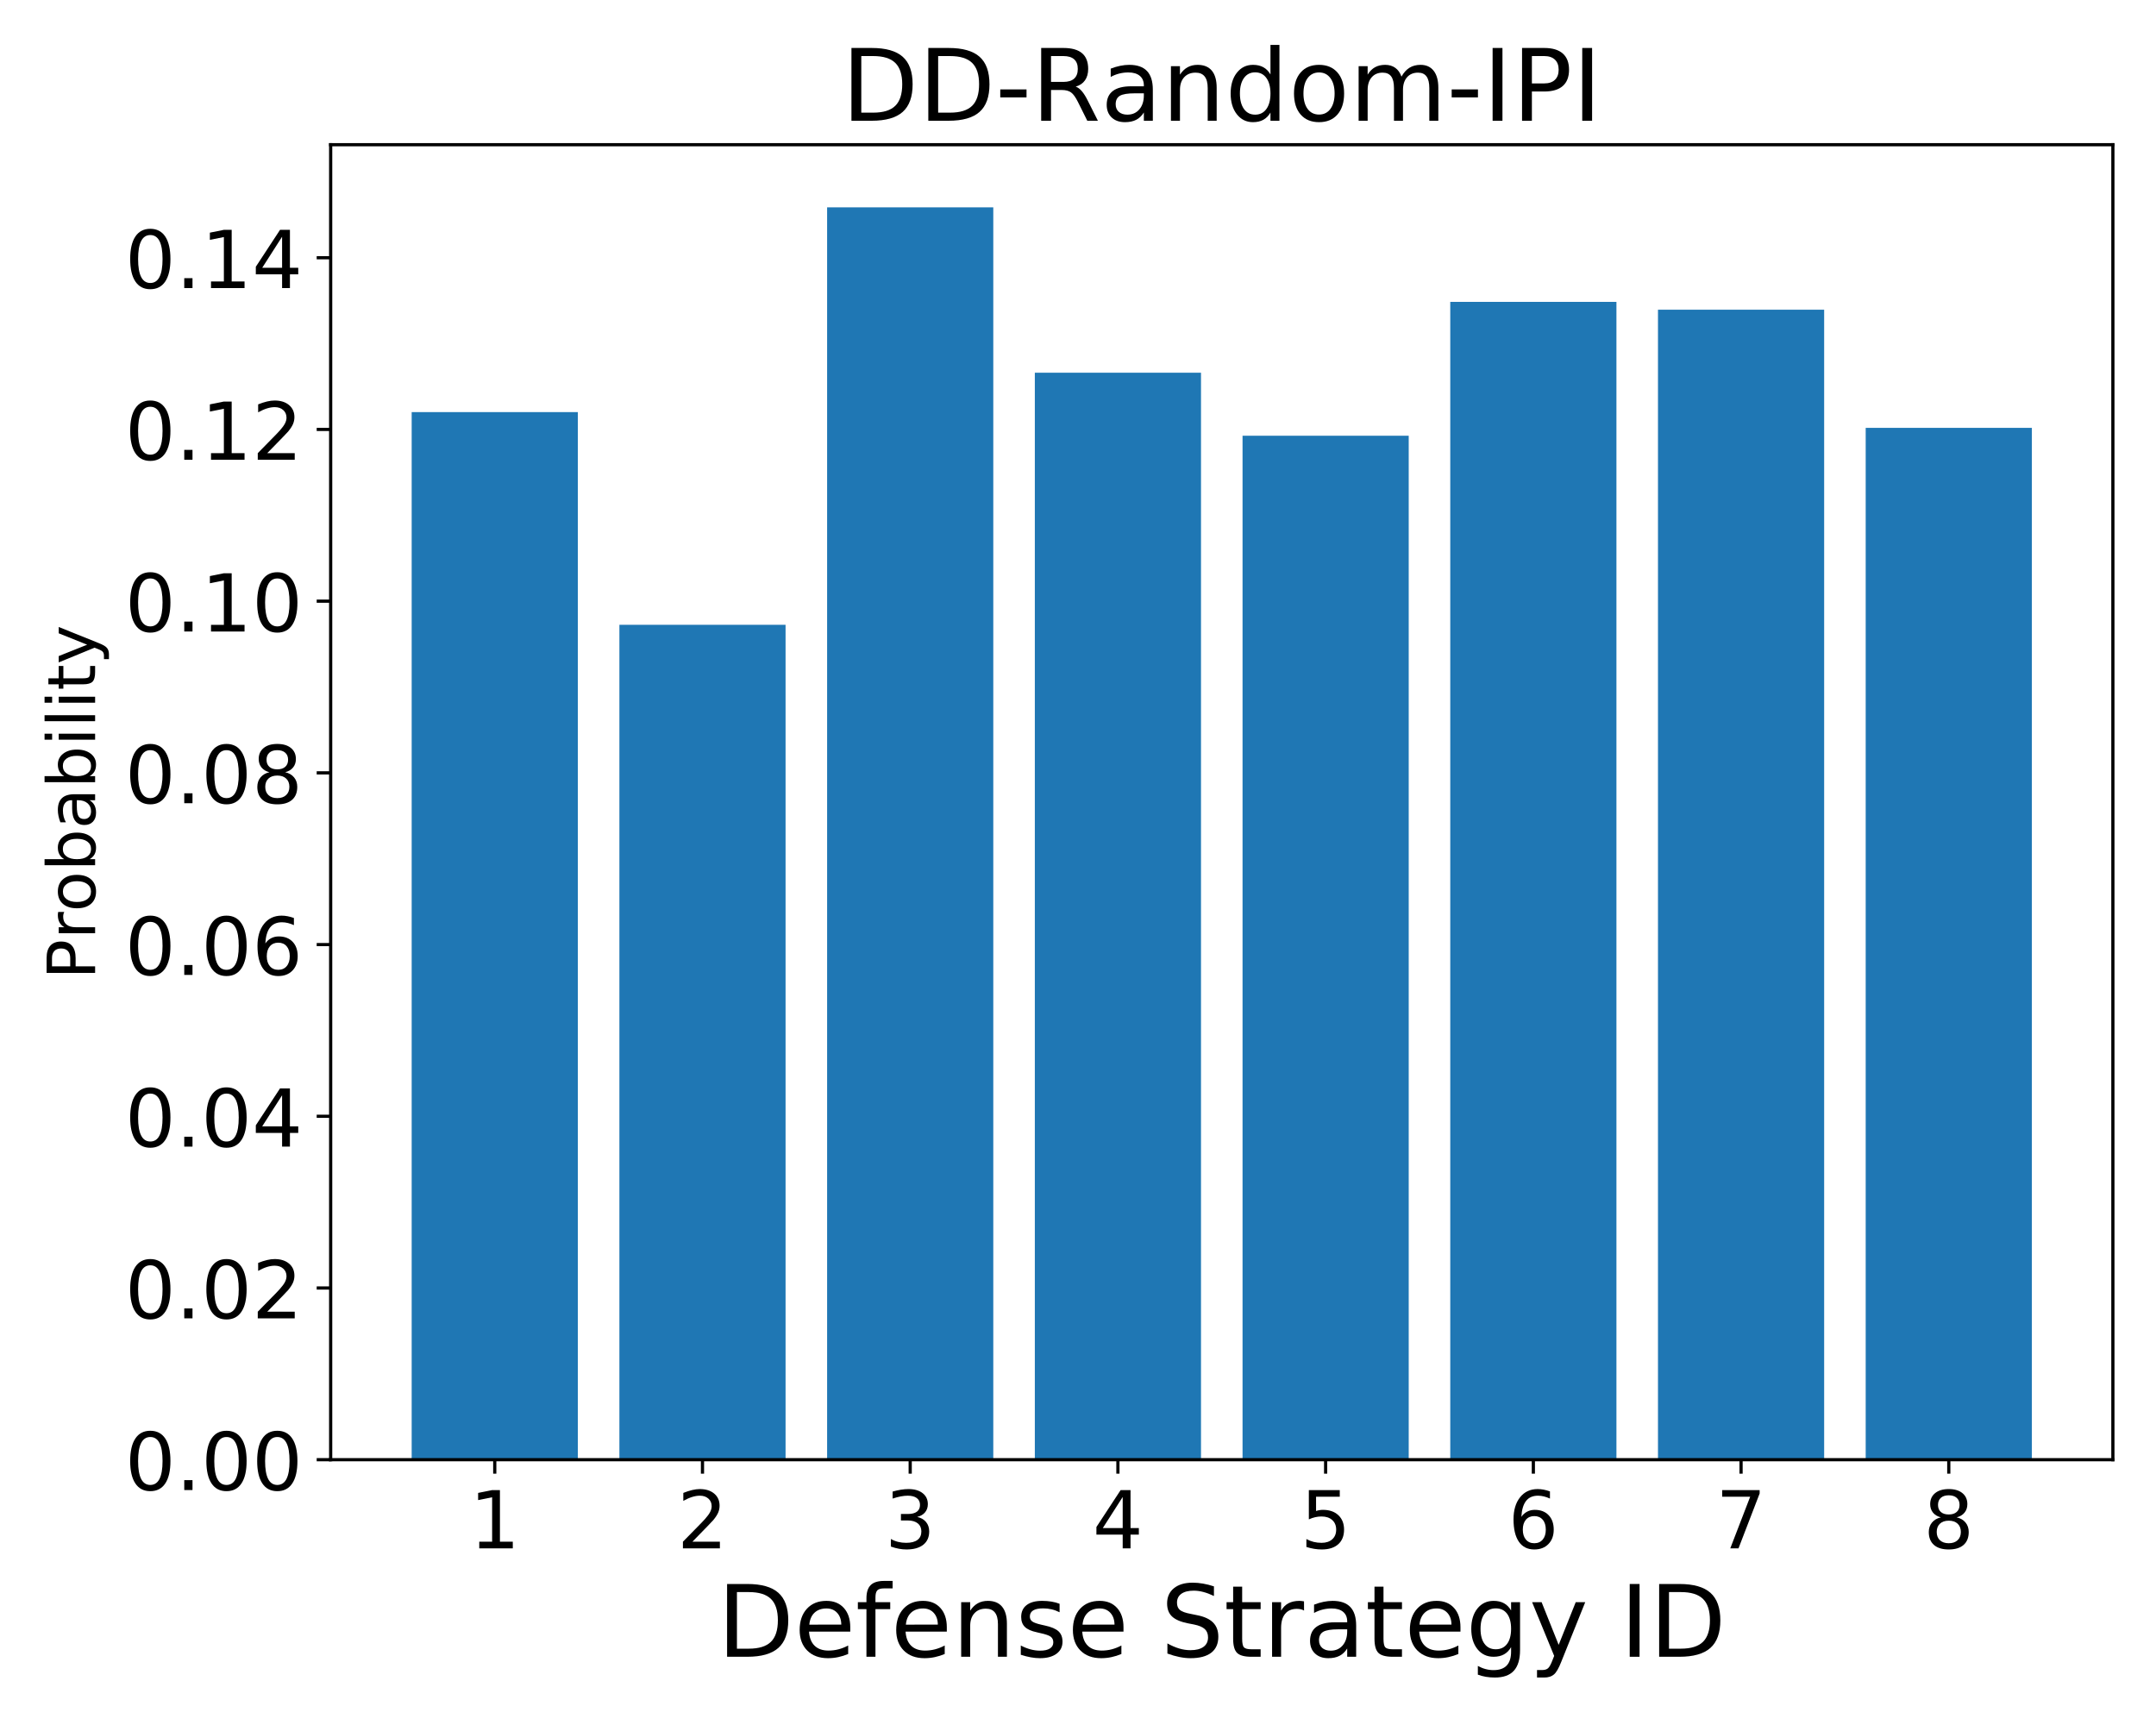
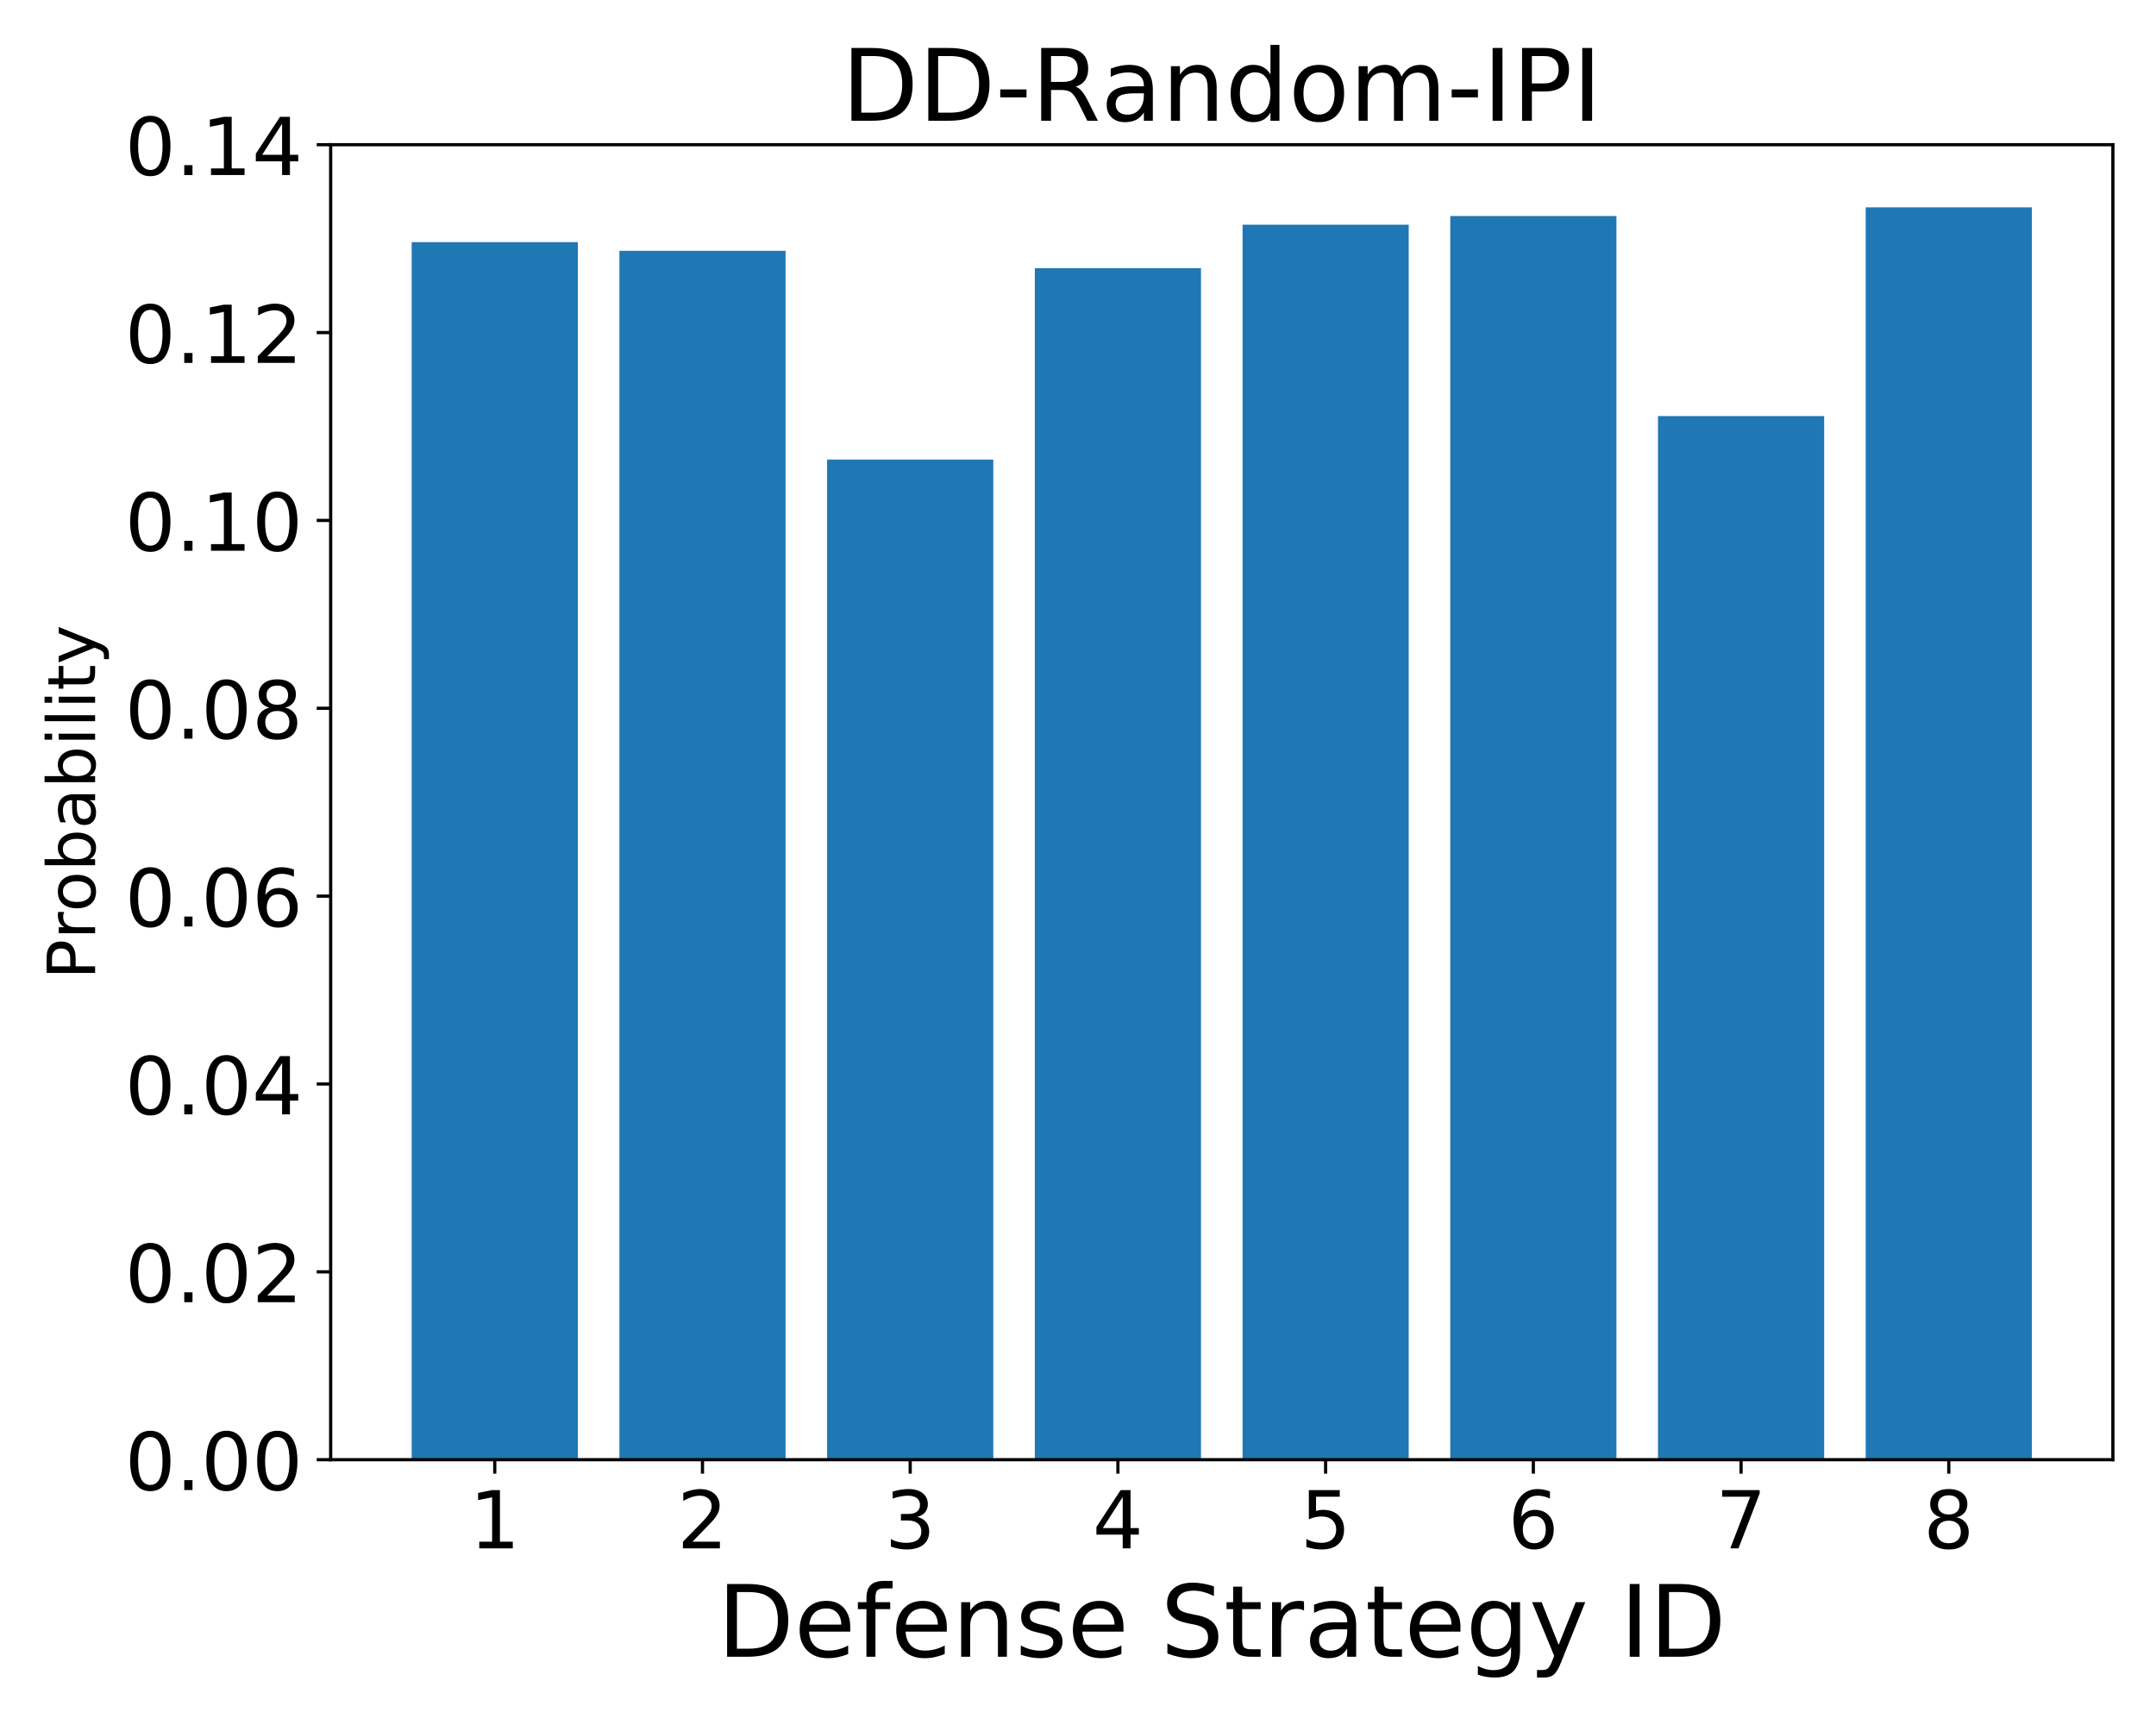
<svg xmlns="http://www.w3.org/2000/svg" xmlns:xlink="http://www.w3.org/1999/xlink" height="432pt" version="1.1" viewBox="0 0 540 432" width="540pt">
  <defs>
    <style type="text/css">
*{stroke-linecap:butt;stroke-linejoin:round;}
  </style>
  </defs>
  <g id="figure_1">
    <g id="patch_1">
      <path d="M 0 432  L 540 432  L 540 0  L 0 0  z " style="fill:#ffffff;" />
    </g>
    <g id="axes_1">
      <g id="patch_2">
        <path d="M 82.82 365.56  L 529.2 365.56  L 529.2 36.24  L 82.82 36.24  z " style="fill:#ffffff;" />
      </g>
      <g id="patch_3">
-         <path clip-path="url(#p1d75c4e35c)" d="M 103.11 365.56  L 144.731 365.56  L 144.731 103.209  L 103.11 103.209  z " style="fill:#1f77b4;" />
+         <path clip-path="url(#pb2c25b2af8)" d="M 103.11 365.56  L 144.731 365.56  L 144.731 60.634  L 103.11 60.634  z " style="fill:#1f77b4;" />
      </g>
      <g id="patch_4">
-         <path clip-path="url(#p1d75c4e35c)" d="M 155.136 365.56  L 196.756 365.56  L 196.756 156.468  L 155.136 156.468  z " style="fill:#1f77b4;" />
+         <path clip-path="url(#pb2c25b2af8)" d="M 155.136 365.56  L 196.756 365.56  L 196.756 62.812  L 155.136 62.812  z " style="fill:#1f77b4;" />
      </g>
      <g id="patch_5">
-         <path clip-path="url(#p1d75c4e35c)" d="M 207.161 365.56  L 248.782 365.56  L 248.782 51.922  L 207.161 51.922  z " style="fill:#1f77b4;" />
+         <path clip-path="url(#pb2c25b2af8)" d="M 207.161 365.56  L 248.782 365.56  L 248.782 115.085  L 207.161 115.085  z " style="fill:#1f77b4;" />
      </g>
      <g id="patch_6">
-         <path clip-path="url(#p1d75c4e35c)" d="M 259.187 365.56  L 300.807 365.56  L 300.807 93.346  L 259.187 93.346  z " style="fill:#1f77b4;" />
+         <path clip-path="url(#pb2c25b2af8)" d="M 259.187 365.56  L 300.807 365.56  L 300.807 67.168  L 259.187 67.168  z " style="fill:#1f77b4;" />
      </g>
      <g id="patch_7">
-         <path clip-path="url(#p1d75c4e35c)" d="M 311.213 365.56  L 352.833 365.56  L 352.833 109.126  L 311.213 109.126  z " style="fill:#1f77b4;" />
+         <path clip-path="url(#pb2c25b2af8)" d="M 311.213 365.56  L 352.833 365.56  L 352.833 56.278  L 311.213 56.278  z " style="fill:#1f77b4;" />
      </g>
      <g id="patch_8">
-         <path clip-path="url(#p1d75c4e35c)" d="M 363.238 365.56  L 404.859 365.56  L 404.859 75.593  L 363.238 75.593  z " style="fill:#1f77b4;" />
+         <path clip-path="url(#pb2c25b2af8)" d="M 363.238 365.56  L 404.859 365.56  L 404.859 54.1  L 363.238 54.1  z " style="fill:#1f77b4;" />
      </g>
      <g id="patch_9">
-         <path clip-path="url(#p1d75c4e35c)" d="M 415.264 365.56  L 456.884 365.56  L 456.884 77.565  L 415.264 77.565  z " style="fill:#1f77b4;" />
+         <path clip-path="url(#pb2c25b2af8)" d="M 415.264 365.56  L 456.884 365.56  L 456.884 104.195  L 415.264 104.195  z " style="fill:#1f77b4;" />
      </g>
      <g id="patch_10">
-         <path clip-path="url(#p1d75c4e35c)" d="M 467.289 365.56  L 508.91 365.56  L 508.91 107.154  L 467.289 107.154  z " style="fill:#1f77b4;" />
+         <path clip-path="url(#pb2c25b2af8)" d="M 467.289 365.56  L 508.91 365.56  L 508.91 51.922  L 467.289 51.922  z " style="fill:#1f77b4;" />
      </g>
      <g id="matplotlib.axis_1">
        <g id="xtick_1">
          <g id="line2d_1">
            <defs>
-               <path d="M 0 0  L 0 3.5  " id="m9ad819825c" style="stroke:#000000;stroke-width:0.8;" />
-             </defs>
-             <g>
-               <use style="stroke:#000000;stroke-width:0.8;" x="123.92" xlink:href="#m9ad819825c" y="365.56" />
+               <path d="M 0 0  L 0 3.5  " id="m0dda64ba78" style="stroke:#000000;stroke-width:0.8;" />
+             </defs>
+             <g>
+               <use style="stroke:#000000;stroke-width:0.8;" x="123.92" xlink:href="#m0dda64ba78" y="365.56" />
            </g>
          </g>
          <g id="text_1">
            <defs>
              <path d="M 12.406 8.297  L 28.516 8.297  L 28.516 63.922  L 10.984 60.406  L 10.984 69.391  L 28.422 72.906  L 38.281 72.906  L 38.281 8.297  L 54.391 8.297  L 54.391 0  L 12.406 0  z " id="DejaVuSans-49" />
            </defs>
            <g transform="translate(117.5578 387.7569)scale(0.2 -0.2)">
              <use xlink:href="#DejaVuSans-49" />
            </g>
          </g>
        </g>
        <g id="xtick_2">
          <g id="line2d_2">
            <g>
-               <use style="stroke:#000000;stroke-width:0.8;" x="175.946" xlink:href="#m9ad819825c" y="365.56" />
+               <use style="stroke:#000000;stroke-width:0.8;" x="175.946" xlink:href="#m0dda64ba78" y="365.56" />
            </g>
          </g>
          <g id="text_2">
            <defs>
              <path d="M 19.188 8.297  L 53.609 8.297  L 53.609 0  L 7.328 0  L 7.328 8.297  Q 12.938 14.109 22.625 23.891  Q 32.328 33.688 34.812 36.531  Q 39.547 41.844 41.422 45.531  Q 43.312 49.219 43.312 52.781  Q 43.312 58.594 39.234 62.25  Q 35.156 65.922 28.609 65.922  Q 23.969 65.922 18.812 64.312  Q 13.672 62.703 7.812 59.422  L 7.812 69.391  Q 13.766 71.781 18.938 73  Q 24.125 74.219 28.422 74.219  Q 39.75 74.219 46.484 68.547  Q 53.219 62.891 53.219 53.422  Q 53.219 48.922 51.531 44.891  Q 49.859 40.875 45.406 35.406  Q 44.188 33.984 37.641 27.219  Q 31.109 20.453 19.188 8.297  z " id="DejaVuSans-50" />
            </defs>
            <g transform="translate(169.5834 387.7569)scale(0.2 -0.2)">
              <use xlink:href="#DejaVuSans-50" />
            </g>
          </g>
        </g>
        <g id="xtick_3">
          <g id="line2d_3">
            <g>
-               <use style="stroke:#000000;stroke-width:0.8;" x="227.972" xlink:href="#m9ad819825c" y="365.56" />
+               <use style="stroke:#000000;stroke-width:0.8;" x="227.972" xlink:href="#m0dda64ba78" y="365.56" />
            </g>
          </g>
          <g id="text_3">
            <defs>
              <path d="M 40.578 39.312  Q 47.656 37.797 51.625 33  Q 55.609 28.219 55.609 21.188  Q 55.609 10.406 48.188 4.484  Q 40.766 -1.422 27.094 -1.422  Q 22.516 -1.422 17.656 -0.516  Q 12.797 0.391 7.625 2.203  L 7.625 11.719  Q 11.719 9.328 16.594 8.109  Q 21.484 6.891 26.812 6.891  Q 36.078 6.891 40.938 10.547  Q 45.797 14.203 45.797 21.188  Q 45.797 27.641 41.281 31.266  Q 36.766 34.906 28.719 34.906  L 20.219 34.906  L 20.219 43.016  L 29.109 43.016  Q 36.375 43.016 40.234 45.922  Q 44.094 48.828 44.094 54.297  Q 44.094 59.906 40.109 62.906  Q 36.141 65.922 28.719 65.922  Q 24.656 65.922 20.016 65.031  Q 15.375 64.156 9.812 62.312  L 9.812 71.094  Q 15.438 72.656 20.344 73.438  Q 25.25 74.219 29.594 74.219  Q 40.828 74.219 47.359 69.109  Q 53.906 64.016 53.906 55.328  Q 53.906 49.266 50.438 45.094  Q 46.969 40.922 40.578 39.312  z " id="DejaVuSans-51" />
            </defs>
            <g transform="translate(221.609 387.7569)scale(0.2 -0.2)">
              <use xlink:href="#DejaVuSans-51" />
            </g>
          </g>
        </g>
        <g id="xtick_4">
          <g id="line2d_4">
            <g>
-               <use style="stroke:#000000;stroke-width:0.8;" x="279.997" xlink:href="#m9ad819825c" y="365.56" />
+               <use style="stroke:#000000;stroke-width:0.8;" x="279.997" xlink:href="#m0dda64ba78" y="365.56" />
            </g>
          </g>
          <g id="text_4">
            <defs>
              <path d="M 37.797 64.312  L 12.891 25.391  L 37.797 25.391  z M 35.203 72.906  L 47.609 72.906  L 47.609 25.391  L 58.016 25.391  L 58.016 17.188  L 47.609 17.188  L 47.609 0  L 37.797 0  L 37.797 17.188  L 4.891 17.188  L 4.891 26.703  z " id="DejaVuSans-52" />
            </defs>
            <g transform="translate(273.6347 387.7569)scale(0.2 -0.2)">
              <use xlink:href="#DejaVuSans-52" />
            </g>
          </g>
        </g>
        <g id="xtick_5">
          <g id="line2d_5">
            <g>
-               <use style="stroke:#000000;stroke-width:0.8;" x="332.023" xlink:href="#m9ad819825c" y="365.56" />
+               <use style="stroke:#000000;stroke-width:0.8;" x="332.023" xlink:href="#m0dda64ba78" y="365.56" />
            </g>
          </g>
          <g id="text_5">
            <defs>
              <path d="M 10.797 72.906  L 49.516 72.906  L 49.516 64.594  L 19.828 64.594  L 19.828 46.734  Q 21.969 47.469 24.109 47.828  Q 26.266 48.188 28.422 48.188  Q 40.625 48.188 47.75 41.5  Q 54.891 34.812 54.891 23.391  Q 54.891 11.625 47.562 5.094  Q 40.234 -1.422 26.906 -1.422  Q 22.312 -1.422 17.547 -0.641  Q 12.797 0.141 7.719 1.703  L 7.719 11.625  Q 12.109 9.234 16.797 8.062  Q 21.484 6.891 26.703 6.891  Q 35.156 6.891 40.078 11.328  Q 45.016 15.766 45.016 23.391  Q 45.016 31 40.078 35.438  Q 35.156 39.891 26.703 39.891  Q 22.75 39.891 18.812 39.016  Q 14.891 38.141 10.797 36.281  z " id="DejaVuSans-53" />
            </defs>
            <g transform="translate(325.6603 387.7569)scale(0.2 -0.2)">
              <use xlink:href="#DejaVuSans-53" />
            </g>
          </g>
        </g>
        <g id="xtick_6">
          <g id="line2d_6">
            <g>
-               <use style="stroke:#000000;stroke-width:0.8;" x="384.048" xlink:href="#m9ad819825c" y="365.56" />
+               <use style="stroke:#000000;stroke-width:0.8;" x="384.048" xlink:href="#m0dda64ba78" y="365.56" />
            </g>
          </g>
          <g id="text_6">
            <defs>
              <path d="M 33.016 40.375  Q 26.375 40.375 22.484 35.828  Q 18.609 31.297 18.609 23.391  Q 18.609 15.531 22.484 10.953  Q 26.375 6.391 33.016 6.391  Q 39.656 6.391 43.531 10.953  Q 47.406 15.531 47.406 23.391  Q 47.406 31.297 43.531 35.828  Q 39.656 40.375 33.016 40.375  z M 52.594 71.297  L 52.594 62.312  Q 48.875 64.062 45.094 64.984  Q 41.312 65.922 37.594 65.922  Q 27.828 65.922 22.672 59.328  Q 17.531 52.734 16.797 39.406  Q 19.672 43.656 24.016 45.922  Q 28.375 48.188 33.594 48.188  Q 44.578 48.188 50.953 41.516  Q 57.328 34.859 57.328 23.391  Q 57.328 12.156 50.688 5.359  Q 44.047 -1.422 33.016 -1.422  Q 20.359 -1.422 13.672 8.266  Q 6.984 17.969 6.984 36.375  Q 6.984 53.656 15.188 63.938  Q 23.391 74.219 37.203 74.219  Q 40.922 74.219 44.703 73.484  Q 48.484 72.75 52.594 71.297  z " id="DejaVuSans-54" />
            </defs>
            <g transform="translate(377.686 387.7569)scale(0.2 -0.2)">
              <use xlink:href="#DejaVuSans-54" />
            </g>
          </g>
        </g>
        <g id="xtick_7">
          <g id="line2d_7">
            <g>
-               <use style="stroke:#000000;stroke-width:0.8;" x="436.074" xlink:href="#m9ad819825c" y="365.56" />
+               <use style="stroke:#000000;stroke-width:0.8;" x="436.074" xlink:href="#m0dda64ba78" y="365.56" />
            </g>
          </g>
          <g id="text_7">
            <defs>
              <path d="M 8.203 72.906  L 55.078 72.906  L 55.078 68.703  L 28.609 0  L 18.312 0  L 43.219 64.594  L 8.203 64.594  z " id="DejaVuSans-55" />
            </defs>
            <g transform="translate(429.7116 387.7569)scale(0.2 -0.2)">
              <use xlink:href="#DejaVuSans-55" />
            </g>
          </g>
        </g>
        <g id="xtick_8">
          <g id="line2d_8">
            <g>
-               <use style="stroke:#000000;stroke-width:0.8;" x="488.1" xlink:href="#m9ad819825c" y="365.56" />
+               <use style="stroke:#000000;stroke-width:0.8;" x="488.1" xlink:href="#m0dda64ba78" y="365.56" />
            </g>
          </g>
          <g id="text_8">
            <defs>
              <path d="M 31.781 34.625  Q 24.75 34.625 20.719 30.859  Q 16.703 27.094 16.703 20.516  Q 16.703 13.922 20.719 10.156  Q 24.75 6.391 31.781 6.391  Q 38.812 6.391 42.859 10.172  Q 46.922 13.969 46.922 20.516  Q 46.922 27.094 42.891 30.859  Q 38.875 34.625 31.781 34.625  z M 21.922 38.812  Q 15.578 40.375 12.031 44.719  Q 8.5 49.078 8.5 55.328  Q 8.5 64.062 14.719 69.141  Q 20.953 74.219 31.781 74.219  Q 42.672 74.219 48.875 69.141  Q 55.078 64.062 55.078 55.328  Q 55.078 49.078 51.531 44.719  Q 48 40.375 41.703 38.812  Q 48.828 37.156 52.797 32.312  Q 56.781 27.484 56.781 20.516  Q 56.781 9.906 50.312 4.234  Q 43.844 -1.422 31.781 -1.422  Q 19.734 -1.422 13.25 4.234  Q 6.781 9.906 6.781 20.516  Q 6.781 27.484 10.781 32.312  Q 14.797 37.156 21.922 38.812  z M 18.312 54.391  Q 18.312 48.734 21.844 45.562  Q 25.391 42.391 31.781 42.391  Q 38.141 42.391 41.719 45.562  Q 45.312 48.734 45.312 54.391  Q 45.312 60.062 41.719 63.234  Q 38.141 66.406 31.781 66.406  Q 25.391 66.406 21.844 63.234  Q 18.312 60.062 18.312 54.391  z " id="DejaVuSans-56" />
            </defs>
            <g transform="translate(481.7372 387.7569)scale(0.2 -0.2)">
              <use xlink:href="#DejaVuSans-56" />
            </g>
          </g>
        </g>
        <g id="text_9">
          <defs>
            <path d="M 19.672 64.797  L 19.672 8.109  L 31.594 8.109  Q 46.688 8.109 53.688 14.938  Q 60.688 21.781 60.688 36.531  Q 60.688 51.172 53.688 57.984  Q 46.688 64.797 31.594 64.797  z M 9.812 72.906  L 30.078 72.906  Q 51.266 72.906 61.172 64.094  Q 71.094 55.281 71.094 36.531  Q 71.094 17.672 61.125 8.828  Q 51.172 0 30.078 0  L 9.812 0  z " id="DejaVuSans-68" />
            <path d="M 56.203 29.594  L 56.203 25.203  L 14.891 25.203  Q 15.484 15.922 20.484 11.062  Q 25.484 6.203 34.422 6.203  Q 39.594 6.203 44.453 7.469  Q 49.312 8.734 54.109 11.281  L 54.109 2.781  Q 49.266 0.734 44.188 -0.344  Q 39.109 -1.422 33.891 -1.422  Q 20.797 -1.422 13.156 6.188  Q 5.516 13.812 5.516 26.812  Q 5.516 40.234 12.766 48.109  Q 20.016 56 32.328 56  Q 43.359 56 49.781 48.891  Q 56.203 41.797 56.203 29.594  z M 47.219 32.234  Q 47.125 39.594 43.094 43.984  Q 39.062 48.391 32.422 48.391  Q 24.906 48.391 20.391 44.141  Q 15.875 39.891 15.188 32.172  z " id="DejaVuSans-101" />
            <path d="M 37.109 75.984  L 37.109 68.5  L 28.516 68.5  Q 23.688 68.5 21.797 66.547  Q 19.922 64.594 19.922 59.516  L 19.922 54.688  L 34.719 54.688  L 34.719 47.703  L 19.922 47.703  L 19.922 0  L 10.891 0  L 10.891 47.703  L 2.297 47.703  L 2.297 54.688  L 10.891 54.688  L 10.891 58.5  Q 10.891 67.625 15.141 71.797  Q 19.391 75.984 28.609 75.984  z " id="DejaVuSans-102" />
            <path d="M 54.891 33.016  L 54.891 0  L 45.906 0  L 45.906 32.719  Q 45.906 40.484 42.875 44.328  Q 39.844 48.188 33.797 48.188  Q 26.516 48.188 22.312 43.547  Q 18.109 38.922 18.109 30.906  L 18.109 0  L 9.078 0  L 9.078 54.688  L 18.109 54.688  L 18.109 46.188  Q 21.344 51.125 25.703 53.562  Q 30.078 56 35.797 56  Q 45.219 56 50.047 50.172  Q 54.891 44.344 54.891 33.016  z " id="DejaVuSans-110" />
            <path d="M 44.281 53.078  L 44.281 44.578  Q 40.484 46.531 36.375 47.5  Q 32.281 48.484 27.875 48.484  Q 21.188 48.484 17.844 46.438  Q 14.5 44.391 14.5 40.281  Q 14.5 37.156 16.891 35.375  Q 19.281 33.594 26.516 31.984  L 29.594 31.297  Q 39.156 29.25 43.188 25.516  Q 47.219 21.781 47.219 15.094  Q 47.219 7.469 41.188 3.016  Q 35.156 -1.422 24.609 -1.422  Q 20.219 -1.422 15.453 -0.562  Q 10.688 0.297 5.422 2  L 5.422 11.281  Q 10.406 8.688 15.234 7.391  Q 20.062 6.109 24.812 6.109  Q 31.156 6.109 34.562 8.281  Q 37.984 10.453 37.984 14.406  Q 37.984 18.062 35.516 20.016  Q 33.062 21.969 24.703 23.781  L 21.578 24.516  Q 13.234 26.266 9.516 29.906  Q 5.812 33.547 5.812 39.891  Q 5.812 47.609 11.281 51.797  Q 16.75 56 26.812 56  Q 31.781 56 36.172 55.266  Q 40.578 54.547 44.281 53.078  z " id="DejaVuSans-115" />
            <path id="DejaVuSans-32" />
            <path d="M 53.516 70.516  L 53.516 60.891  Q 47.906 63.578 42.922 64.891  Q 37.938 66.219 33.297 66.219  Q 25.25 66.219 20.875 63.094  Q 16.5 59.969 16.5 54.203  Q 16.5 49.359 19.406 46.891  Q 22.312 44.438 30.422 42.922  L 36.375 41.703  Q 47.406 39.594 52.656 34.297  Q 57.906 29 57.906 20.125  Q 57.906 9.516 50.797 4.047  Q 43.703 -1.422 29.984 -1.422  Q 24.812 -1.422 18.969 -0.25  Q 13.141 0.922 6.891 3.219  L 6.891 13.375  Q 12.891 10.016 18.656 8.297  Q 24.422 6.594 29.984 6.594  Q 38.422 6.594 43.016 9.906  Q 47.609 13.234 47.609 19.391  Q 47.609 24.75 44.312 27.781  Q 41.016 30.812 33.5 32.328  L 27.484 33.5  Q 16.453 35.688 11.516 40.375  Q 6.594 45.062 6.594 53.422  Q 6.594 63.094 13.406 68.656  Q 20.219 74.219 32.172 74.219  Q 37.312 74.219 42.625 73.281  Q 47.953 72.359 53.516 70.516  z " id="DejaVuSans-83" />
            <path d="M 18.312 70.219  L 18.312 54.688  L 36.812 54.688  L 36.812 47.703  L 18.312 47.703  L 18.312 18.016  Q 18.312 11.328 20.141 9.422  Q 21.969 7.516 27.594 7.516  L 36.812 7.516  L 36.812 0  L 27.594 0  Q 17.188 0 13.234 3.875  Q 9.281 7.766 9.281 18.016  L 9.281 47.703  L 2.688 47.703  L 2.688 54.688  L 9.281 54.688  L 9.281 70.219  z " id="DejaVuSans-116" />
            <path d="M 41.109 46.297  Q 39.594 47.172 37.812 47.578  Q 36.031 48 33.891 48  Q 26.266 48 22.188 43.047  Q 18.109 38.094 18.109 28.812  L 18.109 0  L 9.078 0  L 9.078 54.688  L 18.109 54.688  L 18.109 46.188  Q 20.953 51.172 25.484 53.578  Q 30.031 56 36.531 56  Q 37.453 56 38.578 55.875  Q 39.703 55.766 41.062 55.516  z " id="DejaVuSans-114" />
            <path d="M 34.281 27.484  Q 23.391 27.484 19.188 25  Q 14.984 22.516 14.984 16.5  Q 14.984 11.719 18.141 8.906  Q 21.297 6.109 26.703 6.109  Q 34.188 6.109 38.703 11.406  Q 43.219 16.703 43.219 25.484  L 43.219 27.484  z M 52.203 31.203  L 52.203 0  L 43.219 0  L 43.219 8.297  Q 40.141 3.328 35.547 0.953  Q 30.953 -1.422 24.312 -1.422  Q 15.922 -1.422 10.953 3.297  Q 6 8.016 6 15.922  Q 6 25.141 12.172 29.828  Q 18.359 34.516 30.609 34.516  L 43.219 34.516  L 43.219 35.406  Q 43.219 41.609 39.141 45  Q 35.062 48.391 27.688 48.391  Q 23 48.391 18.547 47.266  Q 14.109 46.141 10.016 43.891  L 10.016 52.203  Q 14.938 54.109 19.578 55.047  Q 24.219 56 28.609 56  Q 40.484 56 46.344 49.844  Q 52.203 43.703 52.203 31.203  z " id="DejaVuSans-97" />
            <path d="M 45.406 27.984  Q 45.406 37.75 41.375 43.109  Q 37.359 48.484 30.078 48.484  Q 22.859 48.484 18.828 43.109  Q 14.797 37.75 14.797 27.984  Q 14.797 18.266 18.828 12.891  Q 22.859 7.516 30.078 7.516  Q 37.359 7.516 41.375 12.891  Q 45.406 18.266 45.406 27.984  z M 54.391 6.781  Q 54.391 -7.172 48.188 -13.984  Q 42 -20.797 29.203 -20.797  Q 24.469 -20.797 20.266 -20.094  Q 16.062 -19.391 12.109 -17.922  L 12.109 -9.188  Q 16.062 -11.328 19.922 -12.344  Q 23.781 -13.375 27.781 -13.375  Q 36.625 -13.375 41.016 -8.766  Q 45.406 -4.156 45.406 5.172  L 45.406 9.625  Q 42.625 4.781 38.281 2.391  Q 33.938 0 27.875 0  Q 17.828 0 11.672 7.656  Q 5.516 15.328 5.516 27.984  Q 5.516 40.672 11.672 48.328  Q 17.828 56 27.875 56  Q 33.938 56 38.281 53.609  Q 42.625 51.219 45.406 46.391  L 45.406 54.688  L 54.391 54.688  z " id="DejaVuSans-103" />
            <path d="M 32.172 -5.078  Q 28.375 -14.844 24.75 -17.812  Q 21.141 -20.797 15.094 -20.797  L 7.906 -20.797  L 7.906 -13.281  L 13.188 -13.281  Q 16.891 -13.281 18.938 -11.516  Q 21 -9.766 23.484 -3.219  L 25.094 0.875  L 2.984 54.688  L 12.5 54.688  L 29.594 11.922  L 46.688 54.688  L 56.203 54.688  z " id="DejaVuSans-121" />
            <path d="M 9.812 72.906  L 19.672 72.906  L 19.672 0  L 9.812 0  z " id="DejaVuSans-73" />
          </defs>
          <g transform="translate(179.6584 414.9123)scale(0.25 -0.25)">
            <use xlink:href="#DejaVuSans-68" />
            <use x="77.002" xlink:href="#DejaVuSans-101" />
            <use x="138.525" xlink:href="#DejaVuSans-102" />
            <use x="173.73" xlink:href="#DejaVuSans-101" />
            <use x="235.254" xlink:href="#DejaVuSans-110" />
            <use x="298.633" xlink:href="#DejaVuSans-115" />
            <use x="350.732" xlink:href="#DejaVuSans-101" />
            <use x="412.256" xlink:href="#DejaVuSans-32" />
            <use x="444.043" xlink:href="#DejaVuSans-83" />
            <use x="507.52" xlink:href="#DejaVuSans-116" />
            <use x="546.729" xlink:href="#DejaVuSans-114" />
            <use x="587.842" xlink:href="#DejaVuSans-97" />
            <use x="649.121" xlink:href="#DejaVuSans-116" />
            <use x="688.33" xlink:href="#DejaVuSans-101" />
            <use x="749.854" xlink:href="#DejaVuSans-103" />
            <use x="813.33" xlink:href="#DejaVuSans-121" />
            <use x="872.51" xlink:href="#DejaVuSans-32" />
            <use x="904.297" xlink:href="#DejaVuSans-73" />
            <use x="933.789" xlink:href="#DejaVuSans-68" />
          </g>
        </g>
      </g>
      <g id="matplotlib.axis_2">
        <g id="ytick_1">
          <g id="line2d_9">
            <defs>
-               <path d="M 0 0  L -3.5 0  " id="m3c5b8169ad" style="stroke:#000000;stroke-width:0.8;" />
-             </defs>
-             <g>
-               <use style="stroke:#000000;stroke-width:0.8;" x="82.82" xlink:href="#m3c5b8169ad" y="365.56" />
+               <path d="M 0 0  L -3.5 0  " id="ma206dbb0b5" style="stroke:#000000;stroke-width:0.8;" />
+             </defs>
+             <g>
+               <use style="stroke:#000000;stroke-width:0.8;" x="82.82" xlink:href="#ma206dbb0b5" y="365.56" />
            </g>
          </g>
          <g id="text_10">
            <defs>
              <path d="M 31.781 66.406  Q 24.172 66.406 20.328 58.906  Q 16.5 51.422 16.5 36.375  Q 16.5 21.391 20.328 13.891  Q 24.172 6.391 31.781 6.391  Q 39.453 6.391 43.281 13.891  Q 47.125 21.391 47.125 36.375  Q 47.125 51.422 43.281 58.906  Q 39.453 66.406 31.781 66.406  z M 31.781 74.219  Q 44.047 74.219 50.516 64.516  Q 56.984 54.828 56.984 36.375  Q 56.984 17.969 50.516 8.266  Q 44.047 -1.422 31.781 -1.422  Q 19.531 -1.422 13.062 8.266  Q 6.594 17.969 6.594 36.375  Q 6.594 54.828 13.062 64.516  Q 19.531 74.219 31.781 74.219  z " id="DejaVuSans-48" />
              <path d="M 10.688 12.406  L 21 12.406  L 21 0  L 10.688 0  z " id="DejaVuSans-46" />
            </defs>
            <g transform="translate(31.28875 373.1584)scale(0.2 -0.2)">
              <use xlink:href="#DejaVuSans-48" />
              <use x="63.623" xlink:href="#DejaVuSans-46" />
              <use x="95.41" xlink:href="#DejaVuSans-48" />
              <use x="159.033" xlink:href="#DejaVuSans-48" />
            </g>
          </g>
        </g>
        <g id="ytick_2">
          <g id="line2d_10">
            <g>
-               <use style="stroke:#000000;stroke-width:0.8;" x="82.82" xlink:href="#m3c5b8169ad" y="322.558" />
+               <use style="stroke:#000000;stroke-width:0.8;" x="82.82" xlink:href="#ma206dbb0b5" y="318.514" />
            </g>
          </g>
          <g id="text_11">
-             <g transform="translate(31.28875 330.1565)scale(0.2 -0.2)">
+             <g transform="translate(31.28875 326.1127)scale(0.2 -0.2)">
              <use xlink:href="#DejaVuSans-48" />
              <use x="63.623" xlink:href="#DejaVuSans-46" />
              <use x="95.41" xlink:href="#DejaVuSans-48" />
              <use x="159.033" xlink:href="#DejaVuSans-50" />
            </g>
          </g>
        </g>
        <g id="ytick_3">
          <g id="line2d_11">
            <g>
-               <use style="stroke:#000000;stroke-width:0.8;" x="82.82" xlink:href="#m3c5b8169ad" y="279.556" />
+               <use style="stroke:#000000;stroke-width:0.8;" x="82.82" xlink:href="#ma206dbb0b5" y="271.469" />
            </g>
          </g>
          <g id="text_12">
-             <g transform="translate(31.28875 287.1545)scale(0.2 -0.2)">
+             <g transform="translate(31.28875 279.067)scale(0.2 -0.2)">
              <use xlink:href="#DejaVuSans-48" />
              <use x="63.623" xlink:href="#DejaVuSans-46" />
              <use x="95.41" xlink:href="#DejaVuSans-48" />
              <use x="159.033" xlink:href="#DejaVuSans-52" />
            </g>
          </g>
        </g>
        <g id="ytick_4">
          <g id="line2d_12">
            <g>
-               <use style="stroke:#000000;stroke-width:0.8;" x="82.82" xlink:href="#m3c5b8169ad" y="236.554" />
+               <use style="stroke:#000000;stroke-width:0.8;" x="82.82" xlink:href="#ma206dbb0b5" y="224.423" />
            </g>
          </g>
          <g id="text_13">
-             <g transform="translate(31.28875 244.1526)scale(0.2 -0.2)">
+             <g transform="translate(31.28875 232.0213)scale(0.2 -0.2)">
              <use xlink:href="#DejaVuSans-48" />
              <use x="63.623" xlink:href="#DejaVuSans-46" />
              <use x="95.41" xlink:href="#DejaVuSans-48" />
              <use x="159.033" xlink:href="#DejaVuSans-54" />
            </g>
          </g>
        </g>
        <g id="ytick_5">
          <g id="line2d_13">
            <g>
-               <use style="stroke:#000000;stroke-width:0.8;" x="82.82" xlink:href="#m3c5b8169ad" y="193.552" />
+               <use style="stroke:#000000;stroke-width:0.8;" x="82.82" xlink:href="#ma206dbb0b5" y="177.377" />
            </g>
          </g>
          <g id="text_14">
-             <g transform="translate(31.28875 201.1506)scale(0.2 -0.2)">
+             <g transform="translate(31.28875 184.9756)scale(0.2 -0.2)">
              <use xlink:href="#DejaVuSans-48" />
              <use x="63.623" xlink:href="#DejaVuSans-46" />
              <use x="95.41" xlink:href="#DejaVuSans-48" />
              <use x="159.033" xlink:href="#DejaVuSans-56" />
            </g>
          </g>
        </g>
        <g id="ytick_6">
          <g id="line2d_14">
            <g>
-               <use style="stroke:#000000;stroke-width:0.8;" x="82.82" xlink:href="#m3c5b8169ad" y="150.55" />
+               <use style="stroke:#000000;stroke-width:0.8;" x="82.82" xlink:href="#ma206dbb0b5" y="130.331" />
            </g>
          </g>
          <g id="text_15">
-             <g transform="translate(31.28875 158.1487)scale(0.2 -0.2)">
+             <g transform="translate(31.28875 137.9299)scale(0.2 -0.2)">
              <use xlink:href="#DejaVuSans-48" />
              <use x="63.623" xlink:href="#DejaVuSans-46" />
              <use x="95.41" xlink:href="#DejaVuSans-49" />
              <use x="159.033" xlink:href="#DejaVuSans-48" />
            </g>
          </g>
        </g>
        <g id="ytick_7">
          <g id="line2d_15">
            <g>
-               <use style="stroke:#000000;stroke-width:0.8;" x="82.82" xlink:href="#m3c5b8169ad" y="107.548" />
+               <use style="stroke:#000000;stroke-width:0.8;" x="82.82" xlink:href="#ma206dbb0b5" y="83.286" />
            </g>
          </g>
          <g id="text_16">
-             <g transform="translate(31.28875 115.1467)scale(0.2 -0.2)">
+             <g transform="translate(31.28875 90.88415)scale(0.2 -0.2)">
              <use xlink:href="#DejaVuSans-48" />
              <use x="63.623" xlink:href="#DejaVuSans-46" />
              <use x="95.41" xlink:href="#DejaVuSans-49" />
              <use x="159.033" xlink:href="#DejaVuSans-50" />
            </g>
          </g>
        </g>
        <g id="ytick_8">
          <g id="line2d_16">
            <g>
-               <use style="stroke:#000000;stroke-width:0.8;" x="82.82" xlink:href="#m3c5b8169ad" y="64.546" />
+               <use style="stroke:#000000;stroke-width:0.8;" x="82.82" xlink:href="#ma206dbb0b5" y="36.24" />
            </g>
          </g>
          <g id="text_17">
-             <g transform="translate(31.28875 72.14477)scale(0.2 -0.2)">
+             <g transform="translate(31.28875 43.83844)scale(0.2 -0.2)">
              <use xlink:href="#DejaVuSans-48" />
              <use x="63.623" xlink:href="#DejaVuSans-46" />
              <use x="95.41" xlink:href="#DejaVuSans-49" />
              <use x="159.033" xlink:href="#DejaVuSans-52" />
            </g>
          </g>
        </g>
        <g id="text_18">
          <defs>
            <path d="M 19.672 64.797  L 19.672 37.406  L 32.078 37.406  Q 38.969 37.406 42.719 40.969  Q 46.484 44.531 46.484 51.125  Q 46.484 57.672 42.719 61.234  Q 38.969 64.797 32.078 64.797  z M 9.812 72.906  L 32.078 72.906  Q 44.344 72.906 50.609 67.359  Q 56.891 61.812 56.891 51.125  Q 56.891 40.328 50.609 34.812  Q 44.344 29.297 32.078 29.297  L 19.672 29.297  L 19.672 0  L 9.812 0  z " id="DejaVuSans-80" />
            <path d="M 30.609 48.391  Q 23.391 48.391 19.188 42.75  Q 14.984 37.109 14.984 27.297  Q 14.984 17.484 19.156 11.844  Q 23.344 6.203 30.609 6.203  Q 37.797 6.203 41.984 11.859  Q 46.188 17.531 46.188 27.297  Q 46.188 37.016 41.984 42.703  Q 37.797 48.391 30.609 48.391  z M 30.609 56  Q 42.328 56 49.016 48.375  Q 55.719 40.766 55.719 27.297  Q 55.719 13.875 49.016 6.219  Q 42.328 -1.422 30.609 -1.422  Q 18.844 -1.422 12.172 6.219  Q 5.516 13.875 5.516 27.297  Q 5.516 40.766 12.172 48.375  Q 18.844 56 30.609 56  z " id="DejaVuSans-111" />
            <path d="M 48.688 27.297  Q 48.688 37.203 44.609 42.844  Q 40.531 48.484 33.406 48.484  Q 26.266 48.484 22.188 42.844  Q 18.109 37.203 18.109 27.297  Q 18.109 17.391 22.188 11.75  Q 26.266 6.109 33.406 6.109  Q 40.531 6.109 44.609 11.75  Q 48.688 17.391 48.688 27.297  z M 18.109 46.391  Q 20.953 51.266 25.266 53.625  Q 29.594 56 35.594 56  Q 45.562 56 51.781 48.094  Q 58.016 40.188 58.016 27.297  Q 58.016 14.406 51.781 6.484  Q 45.562 -1.422 35.594 -1.422  Q 29.594 -1.422 25.266 0.953  Q 20.953 3.328 18.109 8.203  L 18.109 0  L 9.078 0  L 9.078 75.984  L 18.109 75.984  z " id="DejaVuSans-98" />
            <path d="M 9.422 54.688  L 18.406 54.688  L 18.406 0  L 9.422 0  z M 9.422 75.984  L 18.406 75.984  L 18.406 64.594  L 9.422 64.594  z " id="DejaVuSans-105" />
            <path d="M 9.422 75.984  L 18.406 75.984  L 18.406 0  L 9.422 0  z " id="DejaVuSans-108" />
          </defs>
          <g transform="translate(23.8226 245.2776)rotate(-90)scale(0.166667 -0.166667)">
            <use xlink:href="#DejaVuSans-80" />
            <use x="60.287" xlink:href="#DejaVuSans-114" />
            <use x="101.369" xlink:href="#DejaVuSans-111" />
            <use x="162.551" xlink:href="#DejaVuSans-98" />
            <use x="226.027" xlink:href="#DejaVuSans-97" />
            <use x="287.307" xlink:href="#DejaVuSans-98" />
            <use x="350.783" xlink:href="#DejaVuSans-105" />
            <use x="378.566" xlink:href="#DejaVuSans-108" />
            <use x="406.35" xlink:href="#DejaVuSans-105" />
            <use x="434.133" xlink:href="#DejaVuSans-116" />
            <use x="473.342" xlink:href="#DejaVuSans-121" />
          </g>
        </g>
      </g>
      <g id="patch_11">
        <path d="M 82.82 365.56  L 82.82 36.24  " style="fill:none;stroke:#000000;stroke-linecap:square;stroke-linejoin:miter;stroke-width:0.8;" />
      </g>
      <g id="patch_12">
        <path d="M 529.2 365.56  L 529.2 36.24  " style="fill:none;stroke:#000000;stroke-linecap:square;stroke-linejoin:miter;stroke-width:0.8;" />
      </g>
      <g id="patch_13">
        <path d="M 82.82 365.56  L 529.2 365.56  " style="fill:none;stroke:#000000;stroke-linecap:square;stroke-linejoin:miter;stroke-width:0.8;" />
      </g>
      <g id="patch_14">
        <path d="M 82.82 36.24  L 529.2 36.24  " style="fill:none;stroke:#000000;stroke-linecap:square;stroke-linejoin:miter;stroke-width:0.8;" />
      </g>
      <g id="text_19">
        <defs>
          <path d="M 4.891 31.391  L 31.203 31.391  L 31.203 23.391  L 4.891 23.391  z " id="DejaVuSans-45" />
          <path d="M 44.391 34.188  Q 47.562 33.109 50.562 29.594  Q 53.562 26.078 56.594 19.922  L 66.609 0  L 56 0  L 46.688 18.703  Q 43.062 26.031 39.672 28.422  Q 36.281 30.812 30.422 30.812  L 19.672 30.812  L 19.672 0  L 9.812 0  L 9.812 72.906  L 32.078 72.906  Q 44.578 72.906 50.734 67.672  Q 56.891 62.453 56.891 51.906  Q 56.891 45.016 53.688 40.469  Q 50.484 35.938 44.391 34.188  z M 19.672 64.797  L 19.672 38.922  L 32.078 38.922  Q 39.203 38.922 42.844 42.219  Q 46.484 45.516 46.484 51.906  Q 46.484 58.297 42.844 61.547  Q 39.203 64.797 32.078 64.797  z " id="DejaVuSans-82" />
          <path d="M 45.406 46.391  L 45.406 75.984  L 54.391 75.984  L 54.391 0  L 45.406 0  L 45.406 8.203  Q 42.578 3.328 38.25 0.953  Q 33.938 -1.422 27.875 -1.422  Q 17.969 -1.422 11.734 6.484  Q 5.516 14.406 5.516 27.297  Q 5.516 40.188 11.734 48.094  Q 17.969 56 27.875 56  Q 33.938 56 38.25 53.625  Q 42.578 51.266 45.406 46.391  z M 14.797 27.297  Q 14.797 17.391 18.875 11.75  Q 22.953 6.109 30.078 6.109  Q 37.203 6.109 41.297 11.75  Q 45.406 17.391 45.406 27.297  Q 45.406 37.203 41.297 42.844  Q 37.203 48.484 30.078 48.484  Q 22.953 48.484 18.875 42.844  Q 14.797 37.203 14.797 27.297  z " id="DejaVuSans-100" />
          <path d="M 52 44.188  Q 55.375 50.25 60.062 53.125  Q 64.75 56 71.094 56  Q 79.641 56 84.281 50.016  Q 88.922 44.047 88.922 33.016  L 88.922 0  L 79.891 0  L 79.891 32.719  Q 79.891 40.578 77.094 44.375  Q 74.312 48.188 68.609 48.188  Q 61.625 48.188 57.562 43.547  Q 53.516 38.922 53.516 30.906  L 53.516 0  L 44.484 0  L 44.484 32.719  Q 44.484 40.625 41.703 44.406  Q 38.922 48.188 33.109 48.188  Q 26.219 48.188 22.156 43.531  Q 18.109 38.875 18.109 30.906  L 18.109 0  L 9.078 0  L 9.078 54.688  L 18.109 54.688  L 18.109 46.188  Q 21.188 51.219 25.484 53.609  Q 29.781 56 35.688 56  Q 41.656 56 45.828 52.969  Q 50 49.953 52 44.188  z " id="DejaVuSans-109" />
        </defs>
        <g transform="translate(210.8049 30.24)scale(0.25 -0.25)">
          <use xlink:href="#DejaVuSans-68" />
          <use x="77.002" xlink:href="#DejaVuSans-68" />
          <use x="154.004" xlink:href="#DejaVuSans-45" />
          <use x="190.088" xlink:href="#DejaVuSans-82" />
          <use x="259.539" xlink:href="#DejaVuSans-97" />
          <use x="320.818" xlink:href="#DejaVuSans-110" />
          <use x="384.197" xlink:href="#DejaVuSans-100" />
          <use x="447.674" xlink:href="#DejaVuSans-111" />
          <use x="508.855" xlink:href="#DejaVuSans-109" />
          <use x="606.268" xlink:href="#DejaVuSans-45" />
          <use x="642.352" xlink:href="#DejaVuSans-73" />
          <use x="671.844" xlink:href="#DejaVuSans-80" />
          <use x="732.146" xlink:href="#DejaVuSans-73" />
        </g>
      </g>
    </g>
  </g>
  <defs>
-     <clipPath id="p1d75c4e35c">
+     <clipPath id="pb2c25b2af8">
      <rect height="329.32" width="446.38" x="82.82" y="36.24" />
    </clipPath>
  </defs>
</svg>
